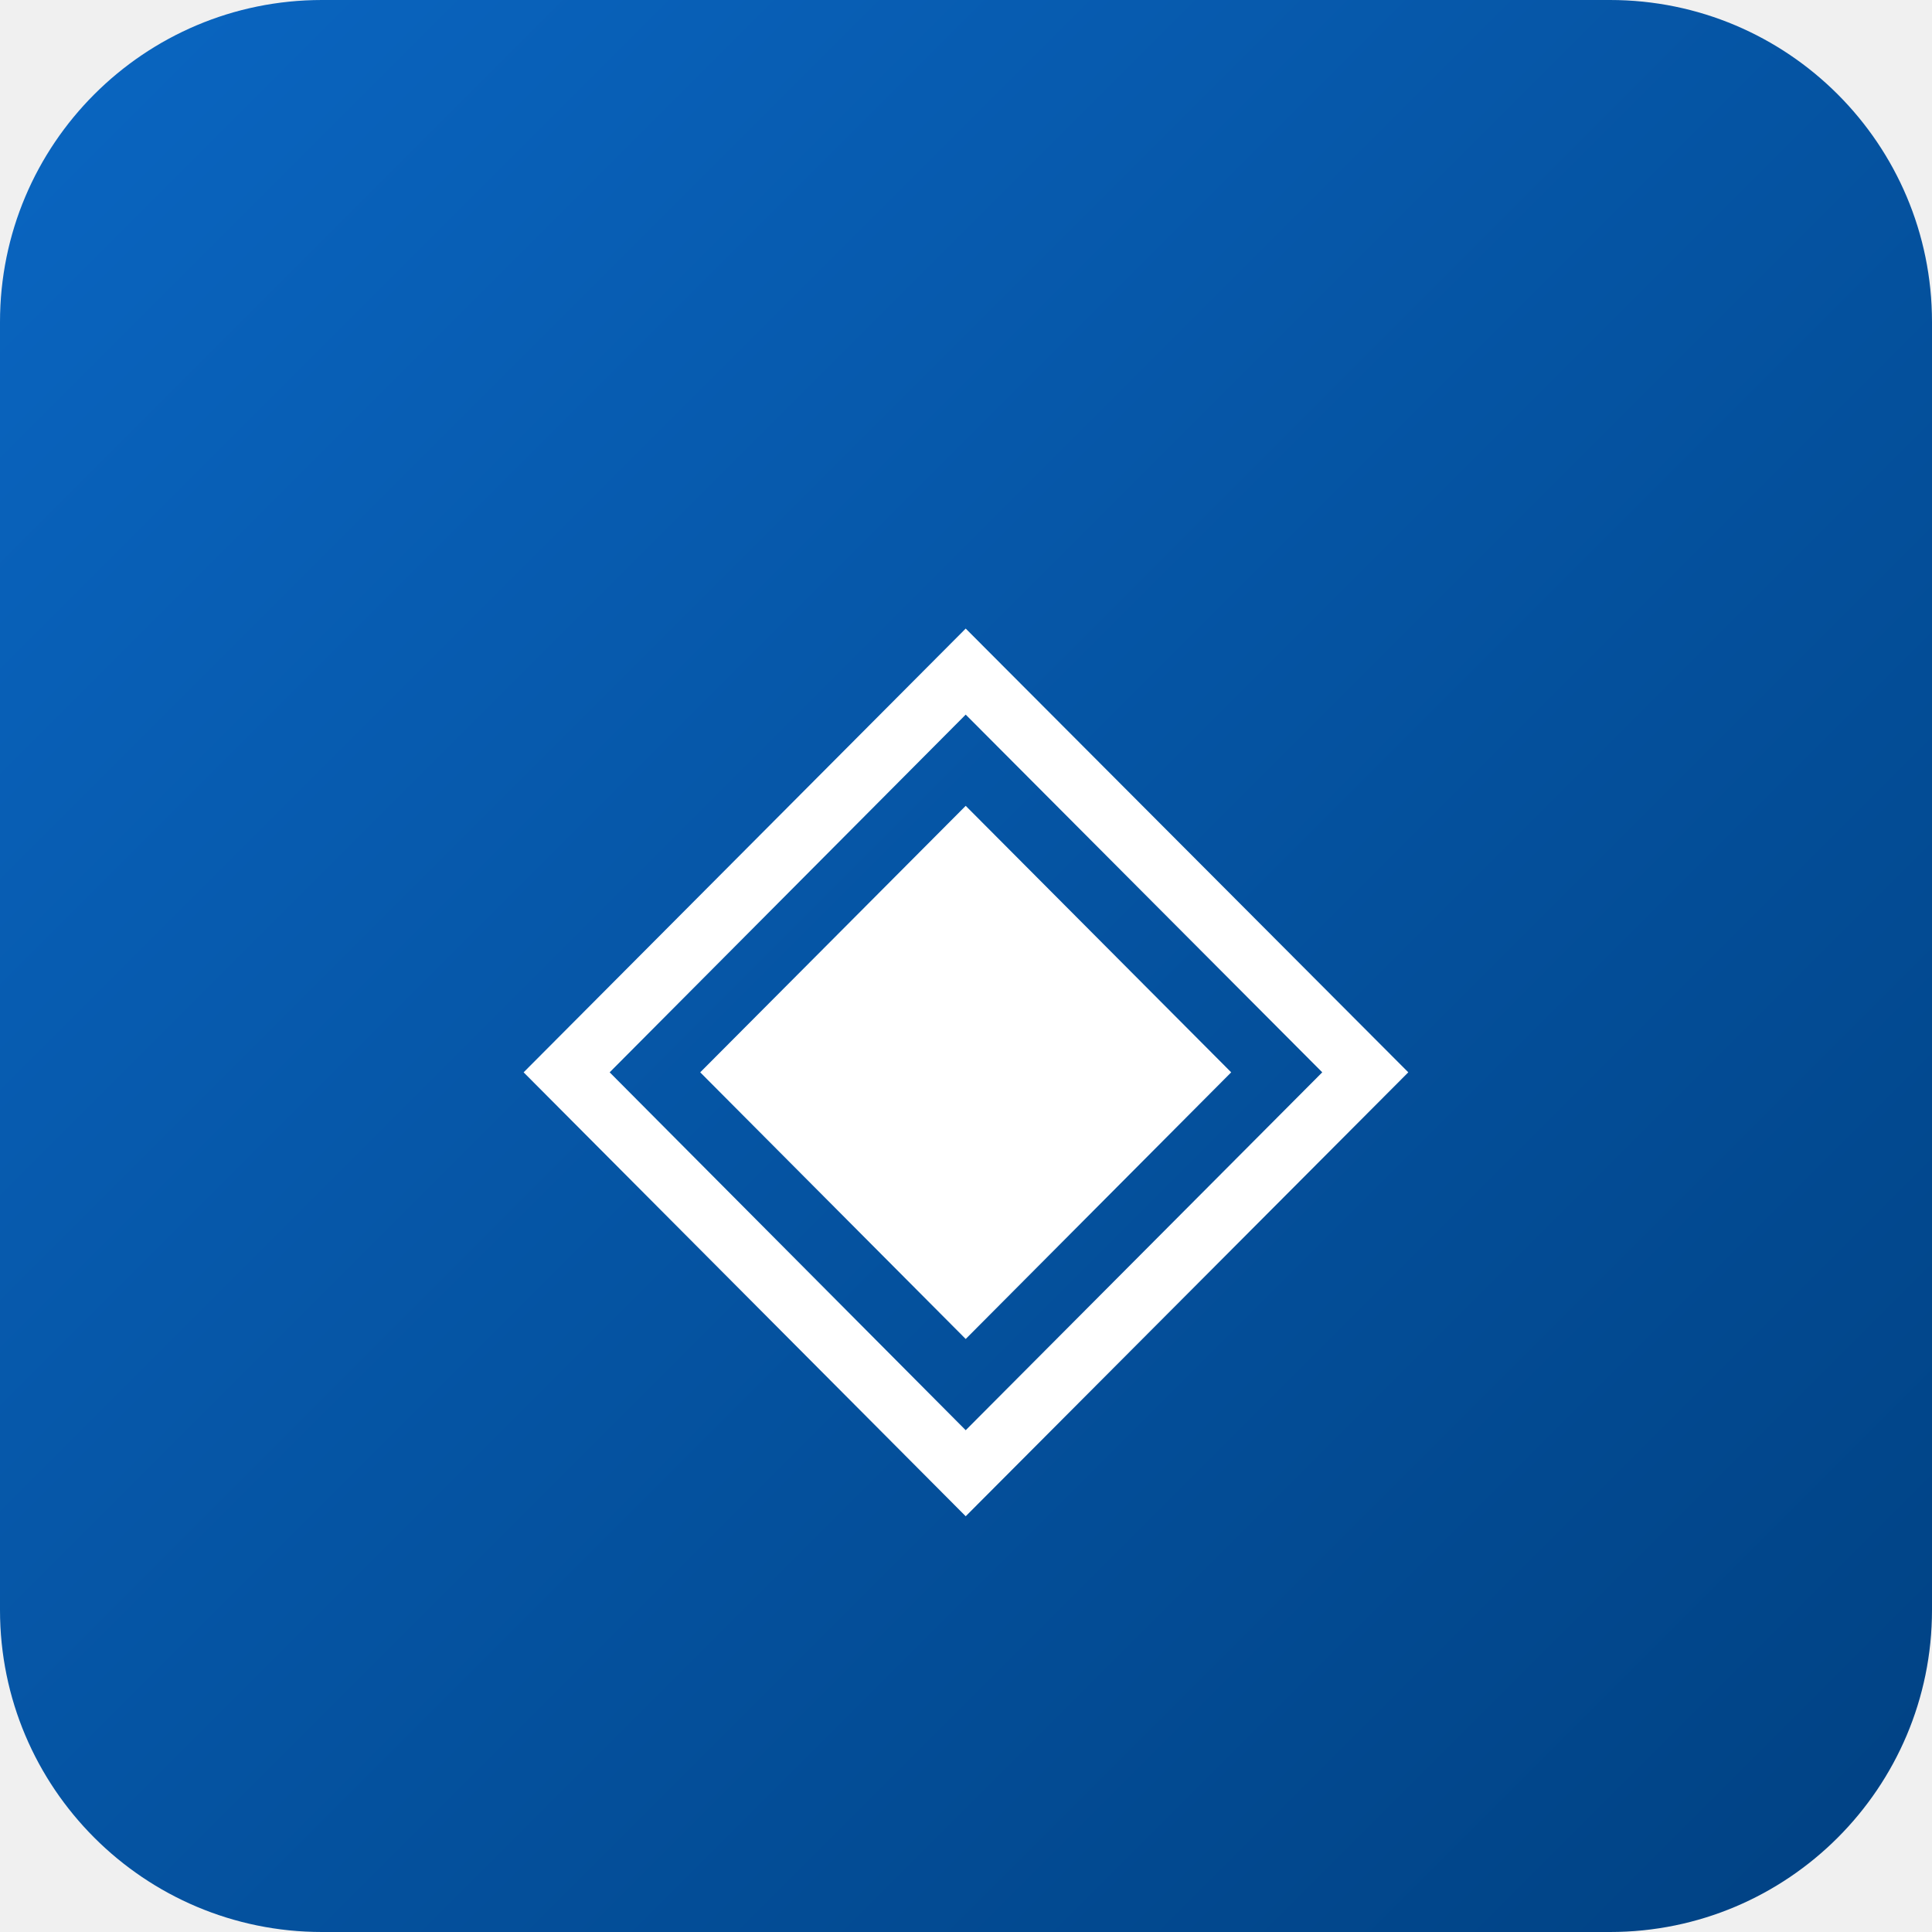
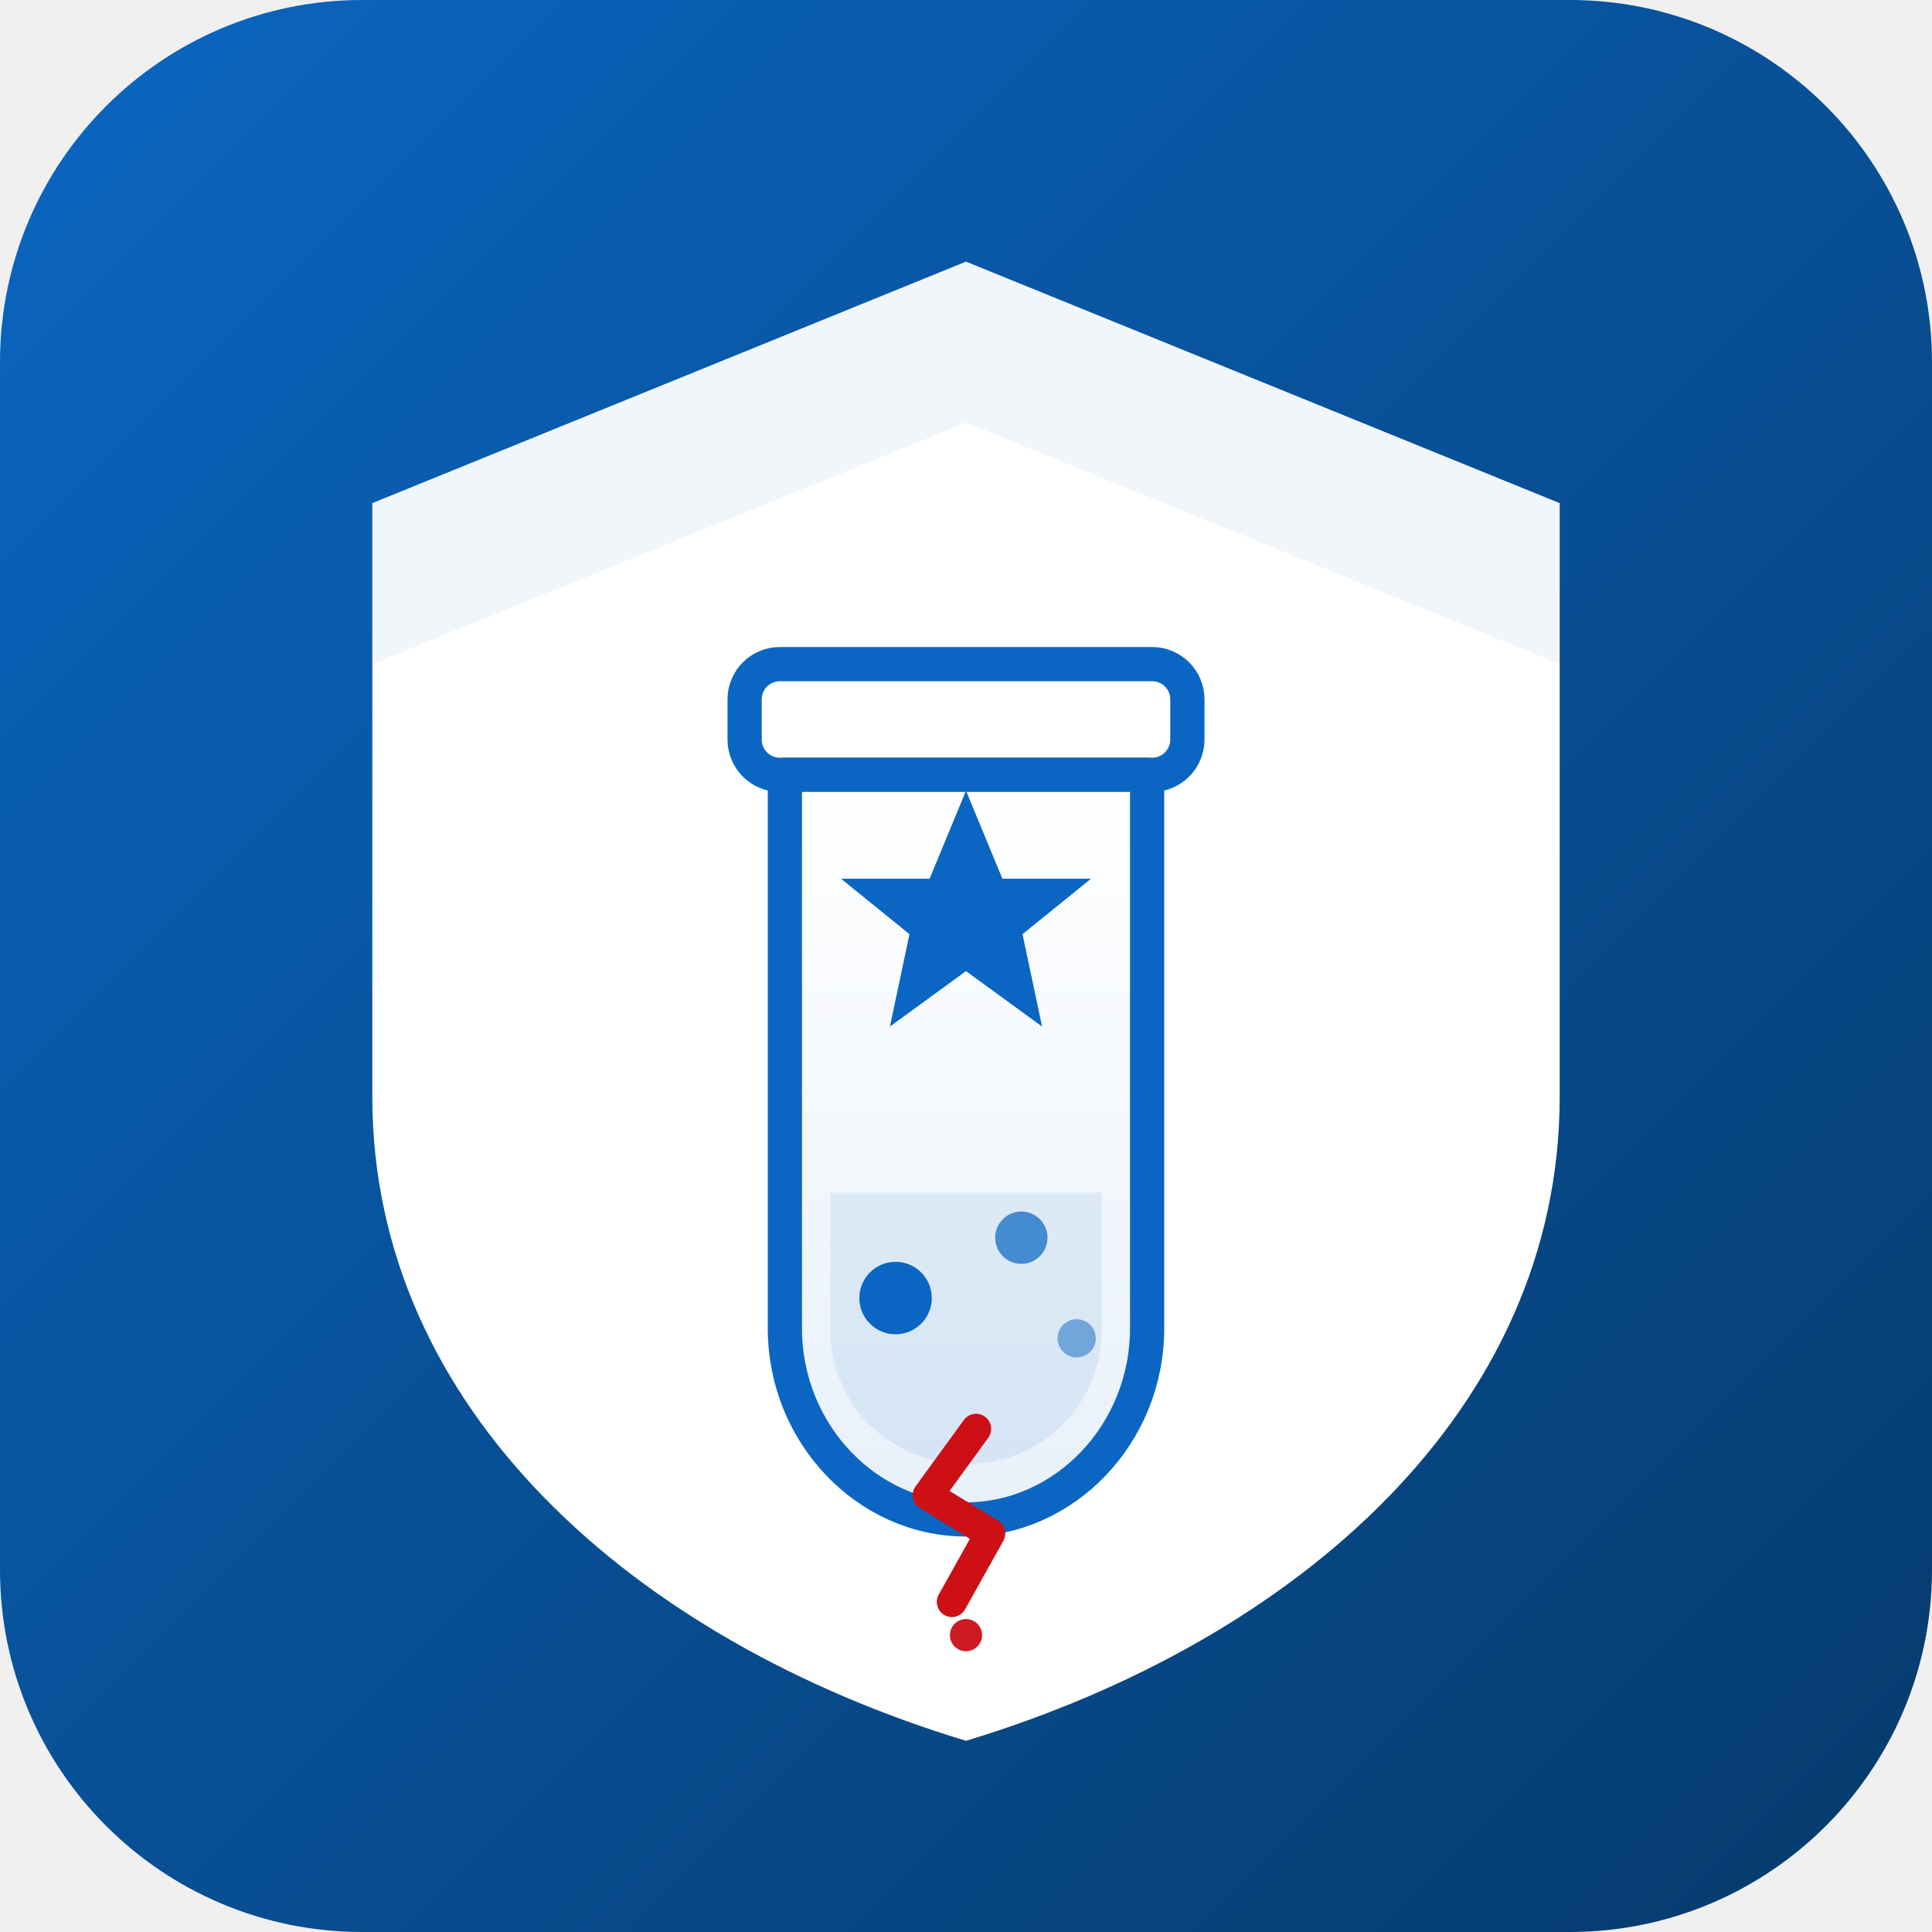
- <svg xmlns="http://www.w3.org/2000/svg" viewBox="0 0 180 180">
+ <svg xmlns="http://www.w3.org/2000/svg" viewBox="0 0 192 192">
  <defs>
-     <linearGradient id="navyGradient" x1="0%" y1="0%" x2="100%" y2="100%">
-       <stop offset="0%" style="stop-color:#0A66C2;stop-opacity:1" />
-       <stop offset="100%" style="stop-color:#004182;stop-opacity:1" />
+     <linearGradient id="bg" x1="0%" y1="0%" x2="100%" y2="100%">
+       <stop offset="0%" stop-color="#0A66C2" />
+       <stop offset="100%" stop-color="#063A6B" />
+     </linearGradient>
+     <linearGradient id="flask" x1="0%" y1="0%" x2="0%" y2="100%">
+       <stop offset="0%" stop-color="#FFFFFF" />
+       <stop offset="100%" stop-color="#E8F0FA" />
    </linearGradient>
  </defs>
-   <rect width="180" height="180" rx="30" fill="url(#navyGradient)" />
-   <text font-family="Source Sans 3, system-ui, -apple-system, sans-serif" font-weight="bold" font-size="108" fill="white" x="50%" y="50%" text-anchor="middle" dominant-baseline="central">◈</text>
+   <rect width="192" height="192" rx="36" fill="url(#bg)" />
+   <path d="M96 26 L155 50 L155 109 C155 140 129 163 96 173 C63 163 37 140 37 109 L37 50 Z" fill="white" />
+   <path d="M96 26 L155 50 L155 66 L96 42 L37 66 L37 50 Z" fill="#0A66C2" opacity="0.06" />
+   <rect x="74" y="66" width="44" height="11" rx="3.5" fill="white" stroke="#0A66C2" stroke-width="3.4" />
+   <path d="M78 77 H114 V132 C114 142.5 105.8 151 96 151 C86.2 151 78 142.5 78 132 Z" fill="url(#flask)" stroke="#0A66C2" stroke-width="3.4" stroke-linejoin="round" />
+   <path d="M82.5 118.5 H109.5 V132 C109.5 139.8 103.3 145.5 96 145.5 C88.7 145.5 82.5 139.8 82.5 132 Z" fill="#0A66C2" opacity="0.09" />
+   <circle cx="89" cy="129" r="3.6" fill="#0A66C2" />
+   <circle cx="101.5" cy="123" r="2.6" fill="#0A66C2" opacity="0.72" />
+   <circle cx="107" cy="133" r="1.9" fill="#0A66C2" opacity="0.5" />
+   <g transform="translate(96 91) scale(1.08)">
+     <path d="M0 -11.5 L3.35 -3.4 L11.5 -3.4 L5.2 1.7 L7 10.2 L0 5.1 L-7 10.2 L-5.2 1.7 L-11.5 -3.4 L-3.35 -3.4 Z" fill="#0A66C2" />
+   </g>
+   <path d="M97 142 L92.2 148.6 L98.4 152.4 L94.6 159.2" stroke="#CC1016" stroke-width="3" stroke-linecap="round" stroke-linejoin="round" fill="none" />
+   <circle cx="96" cy="162.5" r="1.6" fill="#CC1016" opacity="0.95" />
</svg>
